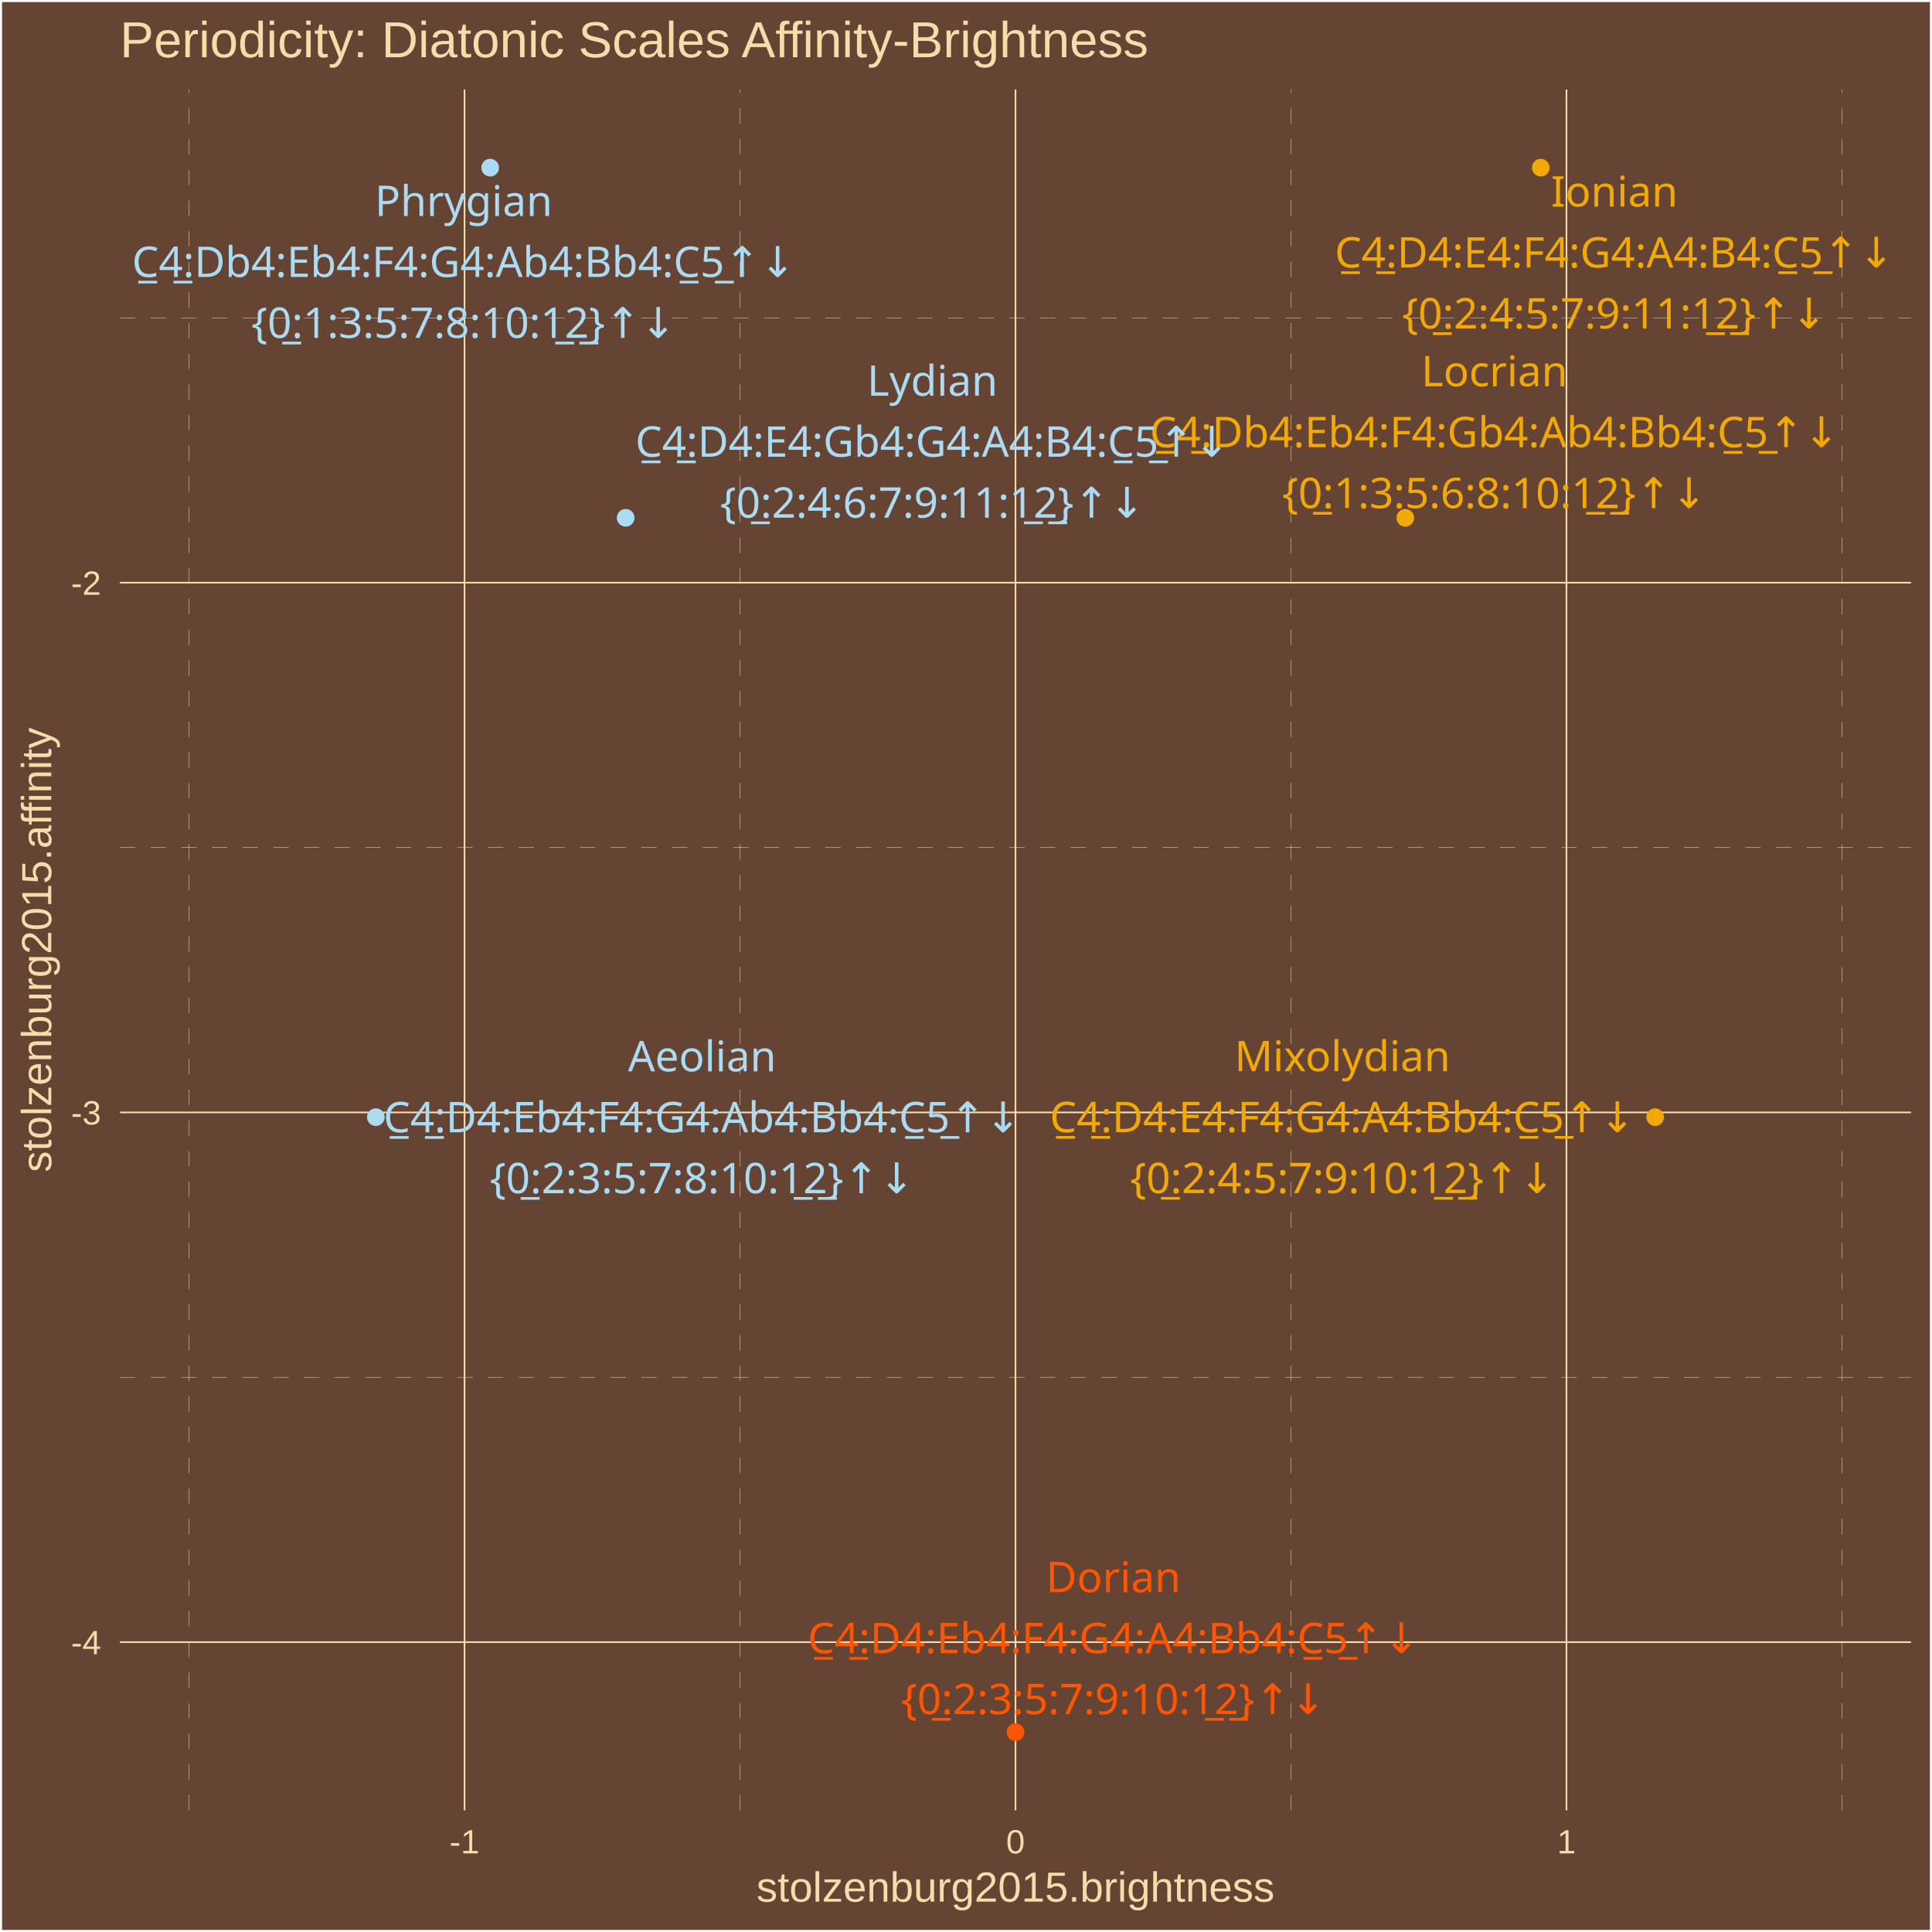
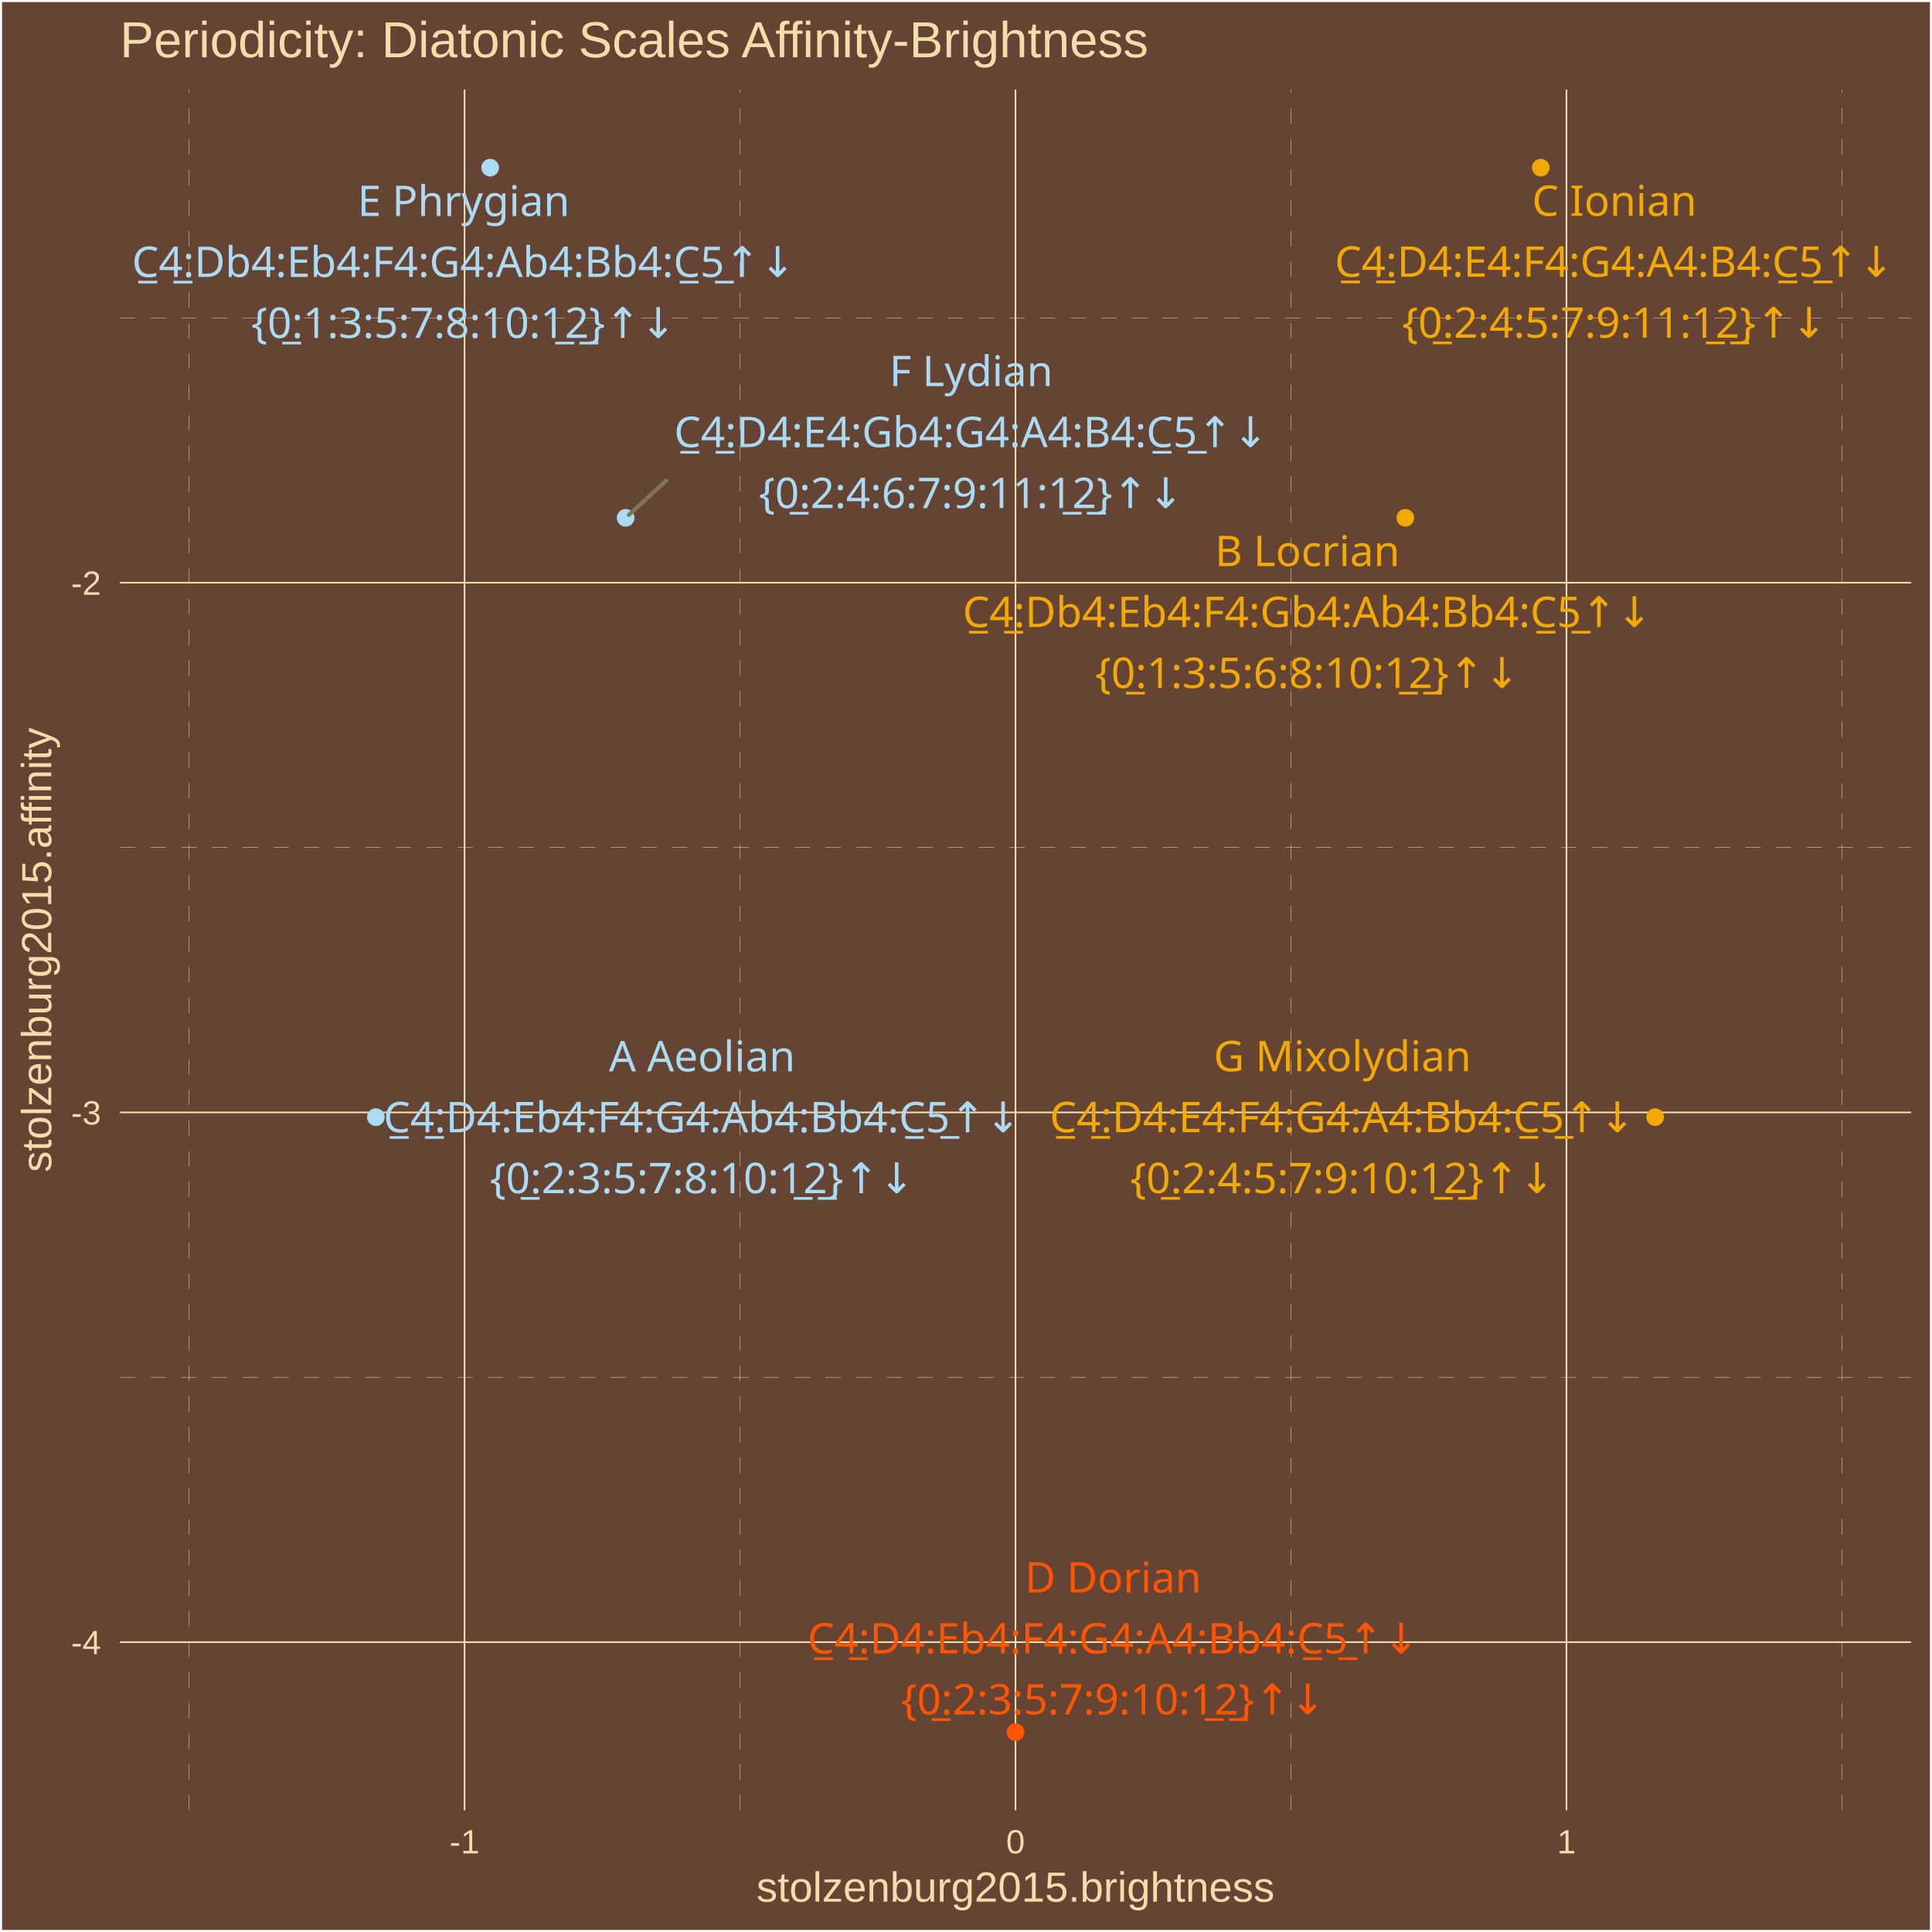
<svg xmlns="http://www.w3.org/2000/svg" class="svglite" width="504.00pt" height="504.00pt" viewBox="0 0 504.00 504.00">
  <defs>
    <style type="text/css">
    .svglite line, .svglite polyline, .svglite polygon, .svglite path, .svglite rect, .svglite circle {
      fill: none;
      stroke: #000000;
      stroke-linecap: round;
      stroke-linejoin: round;
      stroke-miterlimit: 10.00;
    }
    .svglite text {
      white-space: pre;
    }
  </style>
  </defs>
  <rect width="100%" height="100%" style="stroke: none; fill: #664433;" />
  <defs>
    <clipPath id="cpMC4wMHw1MDQuMDB8MC4wMHw1MDQuMDA=">
      <rect x="0.00" y="0.00" width="504.00" height="504.00" />
    </clipPath>
  </defs>
  <g clip-path="url(#cpMC4wMHw1MDQuMDB8MC4wMHw1MDQuMDA=)">
    <rect x="0.00" y="-0" width="504.00" height="504.00" style="stroke-width: 1.07; stroke: #FFFFFF; fill: #664433;" />
  </g>
  <defs>
    <clipPath id="cpMzEuMzB8NDk4LjUyfDIzLjM0fDQ3Mi4yNw==">
      <rect x="31.30" y="23.34" width="467.22" height="448.93" />
    </clipPath>
  </defs>
  <g clip-path="url(#cpMzEuMzB8NDk4LjUyfDIzLjM0fDQ3Mi4yNw==)">
    <rect x="31.30" y="23.34" width="467.22" height="448.93" style="stroke-width: 1.07; stroke: none; fill: #664433;" />
    <polyline points="31.30,359.29 498.52,359.29 " style="stroke-width: 0.11; stroke: #F3DDAB; stroke-dasharray: 4.00,4.00; stroke-linecap: butt;" />
    <polyline points="31.30,221.10 498.52,221.10 " style="stroke-width: 0.11; stroke: #F3DDAB; stroke-dasharray: 4.00,4.00; stroke-linecap: butt;" />
    <polyline points="31.30,82.92 498.52,82.92 " style="stroke-width: 0.11; stroke: #F3DDAB; stroke-dasharray: 4.00,4.00; stroke-linecap: butt;" />
    <polyline points="49.32,472.27 49.32,23.34 " style="stroke-width: 0.11; stroke: #F3DDAB; stroke-dasharray: 4.00,4.00; stroke-linecap: butt;" />
    <polyline points="193.05,472.27 193.05,23.34 " style="stroke-width: 0.11; stroke: #F3DDAB; stroke-dasharray: 4.00,4.00; stroke-linecap: butt;" />
    <polyline points="336.78,472.27 336.78,23.34 " style="stroke-width: 0.11; stroke: #F3DDAB; stroke-dasharray: 4.00,4.00; stroke-linecap: butt;" />
    <polyline points="480.50,472.27 480.50,23.34 " style="stroke-width: 0.11; stroke: #F3DDAB; stroke-dasharray: 4.00,4.00; stroke-linecap: butt;" />
    <polyline points="31.30,428.38 498.52,428.38 " style="stroke-width: 0.43; stroke: #F3DDAB; stroke-linecap: butt;" />
    <polyline points="31.30,290.20 498.52,290.20 " style="stroke-width: 0.43; stroke: #F3DDAB; stroke-linecap: butt;" />
    <polyline points="31.30,152.01 498.52,152.01 " style="stroke-width: 0.43; stroke: #F3DDAB; stroke-linecap: butt;" />
    <polyline points="121.18,472.27 121.18,23.34 " style="stroke-width: 0.43; stroke: #F3DDAB; stroke-linecap: butt;" />
    <polyline points="264.91,472.27 264.91,23.34 " style="stroke-width: 0.43; stroke: #F3DDAB; stroke-linecap: butt;" />
    <polyline points="408.64,472.27 408.64,23.34 " style="stroke-width: 0.43; stroke: #F3DDAB; stroke-linecap: butt;" />
    <circle cx="366.60" cy="135.08" r="1.95" style="stroke-width: 0.71; stroke: #F3A904; fill: #F3A904;" />
    <circle cx="127.87" cy="43.74" r="1.95" style="stroke-width: 0.71; stroke: #ABDAF3; fill: #ABDAF3;" />
    <circle cx="98.05" cy="291.43" r="1.95" style="stroke-width: 0.71; stroke: #ABDAF3; fill: #ABDAF3;" />
    <circle cx="264.91" cy="451.86" r="1.95" style="stroke-width: 0.71; stroke: #FF5500; fill: #FF5500;" />
    <circle cx="431.78" cy="291.43" r="1.95" style="stroke-width: 0.71; stroke: #F3A904; fill: #F3A904;" />
    <circle cx="401.95" cy="43.74" r="1.95" style="stroke-width: 0.71; stroke: #F3A904; fill: #F3A904;" />
    <circle cx="163.22" cy="135.08" r="1.95" style="stroke-width: 0.71; stroke: #ABDAF3; fill: #ABDAF3;" />
-     <text x="389.86" y="100.77" text-anchor="middle" style="font-size: 11.04px;fill: #F3A904; font-family: &quot;Arial Unicode MS&quot;;" textLength="36.17px" lengthAdjust="spacingAndGlyphs">Locrian</text>
-     <text x="389.86" y="116.66" text-anchor="middle" style="font-size: 11.04px;fill: #F3A904; font-family: &quot;Arial Unicode MS&quot;;" textLength="178.23px" lengthAdjust="spacingAndGlyphs">C̲4̲:Db4:Eb4:F4:Gb4:Ab4:Bb4:C̲5̲↑↓</text>
-     <text x="389.86" y="132.56" text-anchor="middle" style="font-size: 11.04px;fill: #F3A904; font-family: &quot;Arial Unicode MS&quot;;" textLength="105.91px" lengthAdjust="spacingAndGlyphs">{0̲:1:3:5:6:8:10:1̲2̲}↑↓</text>
-     <text x="120.95" y="56.35" text-anchor="middle" style="font-size: 11.04px;fill: #ABDAF3; font-family: &quot;Arial Unicode MS&quot;;" textLength="43.53px" lengthAdjust="spacingAndGlyphs">Phrygian</text>
+     <line x1="173.78" y1="125.38" x2="164.05" y2="134.32" style="stroke-width: 1.07; stroke: #7F745A;" />
+     <text x="341.05" y="147.68" text-anchor="middle" style="font-size: 11.04px;fill: #F3A904; font-family: &quot;Arial Unicode MS&quot;;" textLength="46.60px" lengthAdjust="spacingAndGlyphs">B Locrian</text>
+     <text x="341.05" y="163.58" text-anchor="middle" style="font-size: 11.04px;fill: #F3A904; font-family: &quot;Arial Unicode MS&quot;;" textLength="178.23px" lengthAdjust="spacingAndGlyphs">C̲4̲:Db4:Eb4:F4:Gb4:Ab4:Bb4:C̲5̲↑↓</text>
+     <text x="341.05" y="179.47" text-anchor="middle" style="font-size: 11.04px;fill: #F3A904; font-family: &quot;Arial Unicode MS&quot;;" textLength="105.91px" lengthAdjust="spacingAndGlyphs">{0̲:1:3:5:6:8:10:1̲2̲}↑↓</text>
+     <text x="120.95" y="56.36" text-anchor="middle" style="font-size: 11.04px;fill: #ABDAF3; font-family: &quot;Arial Unicode MS&quot;;" textLength="53.96px" lengthAdjust="spacingAndGlyphs">E Phrygian</text>
    <text x="120.95" y="72.25" text-anchor="middle" style="font-size: 11.04px;fill: #ABDAF3; font-family: &quot;Arial Unicode MS&quot;;" textLength="172.09px" lengthAdjust="spacingAndGlyphs">C̲4̲:Db4:Eb4:F4:G4:Ab4:Bb4:C̲5̲↑↓</text>
-     <text x="120.95" y="88.14" text-anchor="middle" style="font-size: 11.04px;fill: #ABDAF3; font-family: &quot;Arial Unicode MS&quot;;" textLength="105.91px" lengthAdjust="spacingAndGlyphs">{0̲:1:3:5:7:8:10:1̲2̲}↑↓</text>
-     <text x="183.16" y="279.48" text-anchor="middle" style="font-size: 11.04px;fill: #ABDAF3; font-family: &quot;Arial Unicode MS&quot;;" textLength="36.79px" lengthAdjust="spacingAndGlyphs">Aeolian</text>
+     <text x="120.95" y="88.15" text-anchor="middle" style="font-size: 11.04px;fill: #ABDAF3; font-family: &quot;Arial Unicode MS&quot;;" textLength="105.91px" lengthAdjust="spacingAndGlyphs">{0̲:1:3:5:7:8:10:1̲2̲}↑↓</text>
+     <text x="183.16" y="279.48" text-anchor="middle" style="font-size: 11.04px;fill: #ABDAF3; font-family: &quot;Arial Unicode MS&quot;;" textLength="47.22px" lengthAdjust="spacingAndGlyphs">A Aeolian</text>
    <text x="183.16" y="295.38" text-anchor="middle" style="font-size: 11.04px;fill: #ABDAF3; font-family: &quot;Arial Unicode MS&quot;;" textLength="165.96px" lengthAdjust="spacingAndGlyphs">C̲4̲:D4:Eb4:F4:G4:Ab4:Bb4:C̲5̲↑↓</text>
-     <text x="183.16" y="311.28" text-anchor="middle" style="font-size: 11.04px;fill: #ABDAF3; font-family: &quot;Arial Unicode MS&quot;;" textLength="105.91px" lengthAdjust="spacingAndGlyphs">{0̲:2:3:5:7:8:10:1̲2̲}↑↓</text>
-     <text x="290.45" y="415.37" text-anchor="middle" style="font-size: 11.04px;fill: #FF5500; font-family: &quot;Arial Unicode MS&quot;;" textLength="32.49px" lengthAdjust="spacingAndGlyphs">Dorian</text>
-     <text x="290.45" y="431.27" text-anchor="middle" style="font-size: 11.04px;fill: #FF5500; font-family: &quot;Arial Unicode MS&quot;;" textLength="159.83px" lengthAdjust="spacingAndGlyphs">C̲4̲:D4:Eb4:F4:G4:A4:Bb4:C̲5̲↑↓</text>
-     <text x="290.45" y="447.17" text-anchor="middle" style="font-size: 11.04px;fill: #FF5500; font-family: &quot;Arial Unicode MS&quot;;" textLength="105.91px" lengthAdjust="spacingAndGlyphs">{0̲:2:3:5:7:9:10:1̲2̲}↑↓</text>
-     <text x="350.19" y="279.45" text-anchor="middle" style="font-size: 11.04px;fill: #F3A904; font-family: &quot;Arial Unicode MS&quot;;" textLength="52.10px" lengthAdjust="spacingAndGlyphs">Mixolydian</text>
-     <text x="350.19" y="295.35" text-anchor="middle" style="font-size: 11.04px;fill: #F3A904; font-family: &quot;Arial Unicode MS&quot;;" textLength="153.69px" lengthAdjust="spacingAndGlyphs">C̲4̲:D4:E4:F4:G4:A4:Bb4:C̲5̲↑↓</text>
-     <text x="350.19" y="311.25" text-anchor="middle" style="font-size: 11.04px;fill: #F3A904; font-family: &quot;Arial Unicode MS&quot;;" textLength="105.91px" lengthAdjust="spacingAndGlyphs">{0̲:2:4:5:7:9:10:1̲2̲}↑↓</text>
-     <text x="421.14" y="53.89" text-anchor="middle" style="font-size: 11.04px;fill: #F3A904; font-family: &quot;Arial Unicode MS&quot;;" textLength="30.05px" lengthAdjust="spacingAndGlyphs">Ionian</text>
-     <text x="421.14" y="69.79" text-anchor="middle" style="font-size: 11.04px;fill: #F3A904; font-family: &quot;Arial Unicode MS&quot;;" textLength="147.56px" lengthAdjust="spacingAndGlyphs">C̲4̲:D4:E4:F4:G4:A4:B4:C̲5̲↑↓</text>
-     <text x="421.14" y="85.69" text-anchor="middle" style="font-size: 11.04px;fill: #F3A904; font-family: &quot;Arial Unicode MS&quot;;" textLength="105.91px" lengthAdjust="spacingAndGlyphs">{0̲:2:4:5:7:9:11:1̲2̲}↑↓</text>
-     <text x="243.23" y="103.24" text-anchor="middle" style="font-size: 11.04px;fill: #ABDAF3; font-family: &quot;Arial Unicode MS&quot;;" textLength="32.50px" lengthAdjust="spacingAndGlyphs">Lydian</text>
-     <text x="243.23" y="119.14" text-anchor="middle" style="font-size: 11.04px;fill: #ABDAF3; font-family: &quot;Arial Unicode MS&quot;;" textLength="155.53px" lengthAdjust="spacingAndGlyphs">C̲4̲:D4:E4:Gb4:G4:A4:B4:C̲5̲↑↓</text>
-     <text x="243.23" y="135.04" text-anchor="middle" style="font-size: 11.04px;fill: #ABDAF3; font-family: &quot;Arial Unicode MS&quot;;" textLength="105.91px" lengthAdjust="spacingAndGlyphs">{0̲:2:4:6:7:9:11:1̲2̲}↑↓</text>
+     <text x="183.16" y="311.27" text-anchor="middle" style="font-size: 11.04px;fill: #ABDAF3; font-family: &quot;Arial Unicode MS&quot;;" textLength="105.91px" lengthAdjust="spacingAndGlyphs">{0̲:2:3:5:7:8:10:1̲2̲}↑↓</text>
+     <text x="290.38" y="415.45" text-anchor="middle" style="font-size: 11.04px;fill: #FF5500; font-family: &quot;Arial Unicode MS&quot;;" textLength="43.52px" lengthAdjust="spacingAndGlyphs">D Dorian</text>
+     <text x="290.38" y="431.35" text-anchor="middle" style="font-size: 11.04px;fill: #FF5500; font-family: &quot;Arial Unicode MS&quot;;" textLength="159.83px" lengthAdjust="spacingAndGlyphs">C̲4̲:D4:Eb4:F4:G4:A4:Bb4:C̲5̲↑↓</text>
+     <text x="290.38" y="447.24" text-anchor="middle" style="font-size: 11.04px;fill: #FF5500; font-family: &quot;Arial Unicode MS&quot;;" textLength="105.91px" lengthAdjust="spacingAndGlyphs">{0̲:2:3:5:7:9:10:1̲2̲}↑↓</text>
+     <text x="350.19" y="279.46" text-anchor="middle" style="font-size: 11.04px;fill: #F3A904; font-family: &quot;Arial Unicode MS&quot;;" textLength="63.75px" lengthAdjust="spacingAndGlyphs">G Mixolydian</text>
+     <text x="350.19" y="295.36" text-anchor="middle" style="font-size: 11.04px;fill: #F3A904; font-family: &quot;Arial Unicode MS&quot;;" textLength="153.69px" lengthAdjust="spacingAndGlyphs">C̲4̲:D4:E4:F4:G4:A4:Bb4:C̲5̲↑↓</text>
+     <text x="350.19" y="311.26" text-anchor="middle" style="font-size: 11.04px;fill: #F3A904; font-family: &quot;Arial Unicode MS&quot;;" textLength="105.91px" lengthAdjust="spacingAndGlyphs">{0̲:2:4:5:7:9:10:1̲2̲}↑↓</text>
+     <text x="421.14" y="56.31" text-anchor="middle" style="font-size: 11.04px;fill: #F3A904; font-family: &quot;Arial Unicode MS&quot;;" textLength="41.08px" lengthAdjust="spacingAndGlyphs">C Ionian</text>
+     <text x="421.14" y="72.20" text-anchor="middle" style="font-size: 11.04px;fill: #F3A904; font-family: &quot;Arial Unicode MS&quot;;" textLength="147.56px" lengthAdjust="spacingAndGlyphs">C̲4̲:D4:E4:F4:G4:A4:B4:C̲5̲↑↓</text>
+     <text x="421.14" y="88.10" text-anchor="middle" style="font-size: 11.04px;fill: #F3A904; font-family: &quot;Arial Unicode MS&quot;;" textLength="105.91px" lengthAdjust="spacingAndGlyphs">{0̲:2:4:5:7:9:11:1̲2̲}↑↓</text>
+     <text x="253.34" y="100.74" text-anchor="middle" style="font-size: 11.04px;fill: #ABDAF3; font-family: &quot;Arial Unicode MS&quot;;" textLength="42.31px" lengthAdjust="spacingAndGlyphs">F Lydian</text>
+     <text x="253.34" y="116.64" text-anchor="middle" style="font-size: 11.04px;fill: #ABDAF3; font-family: &quot;Arial Unicode MS&quot;;" textLength="155.53px" lengthAdjust="spacingAndGlyphs">C̲4̲:D4:E4:Gb4:G4:A4:B4:C̲5̲↑↓</text>
+     <text x="253.34" y="132.54" text-anchor="middle" style="font-size: 11.04px;fill: #ABDAF3; font-family: &quot;Arial Unicode MS&quot;;" textLength="105.91px" lengthAdjust="spacingAndGlyphs">{0̲:2:4:6:7:9:11:1̲2̲}↑↓</text>
  </g>
  <g clip-path="url(#cpMC4wMHw1MDQuMDB8MC4wMHw1MDQuMDA=)">
    <text x="26.37" y="431.53" text-anchor="end" style="font-size: 8.80px;fill: #F3DDAB; font-family: &quot;Arial&quot;;" textLength="7.83px" lengthAdjust="spacingAndGlyphs">-4</text>
    <text x="26.37" y="293.35" text-anchor="end" style="font-size: 8.80px;fill: #F3DDAB; font-family: &quot;Arial&quot;;" textLength="7.83px" lengthAdjust="spacingAndGlyphs">-3</text>
    <text x="26.37" y="155.17" text-anchor="end" style="font-size: 8.80px;fill: #F3DDAB; font-family: &quot;Arial&quot;;" textLength="7.83px" lengthAdjust="spacingAndGlyphs">-2</text>
    <text x="121.18" y="483.50" text-anchor="middle" style="font-size: 8.80px;fill: #F3DDAB; font-family: &quot;Arial&quot;;" textLength="7.83px" lengthAdjust="spacingAndGlyphs">-1</text>
    <text x="264.91" y="483.50" text-anchor="middle" style="font-size: 8.80px;fill: #F3DDAB; font-family: &quot;Arial&quot;;" textLength="4.90px" lengthAdjust="spacingAndGlyphs">0</text>
    <text x="408.64" y="483.50" text-anchor="middle" style="font-size: 8.80px;fill: #F3DDAB; font-family: &quot;Arial&quot;;" textLength="4.90px" lengthAdjust="spacingAndGlyphs">1</text>
    <text x="264.91" y="496.09" text-anchor="middle" style="font-size: 11.00px;fill: #F3DDAB; font-family: &quot;Arial&quot;;" textLength="135.17px" lengthAdjust="spacingAndGlyphs">stolzenburg2015.brightness</text>
    <text transform="translate(13.37,247.80) rotate(-90)" text-anchor="middle" style="font-size: 11.00px;fill: #F3DDAB; font-family: &quot;Arial&quot;;" textLength="116.19px" lengthAdjust="spacingAndGlyphs">stolzenburg2015.affinity</text>
    <text x="31.30" y="14.94" style="font-size: 13.20px;fill: #F3DDAB; font-family: &quot;Arial&quot;;" textLength="269.06px" lengthAdjust="spacingAndGlyphs">Periodicity: Diatonic Scales Affinity-Brightness</text>
  </g>
</svg>
